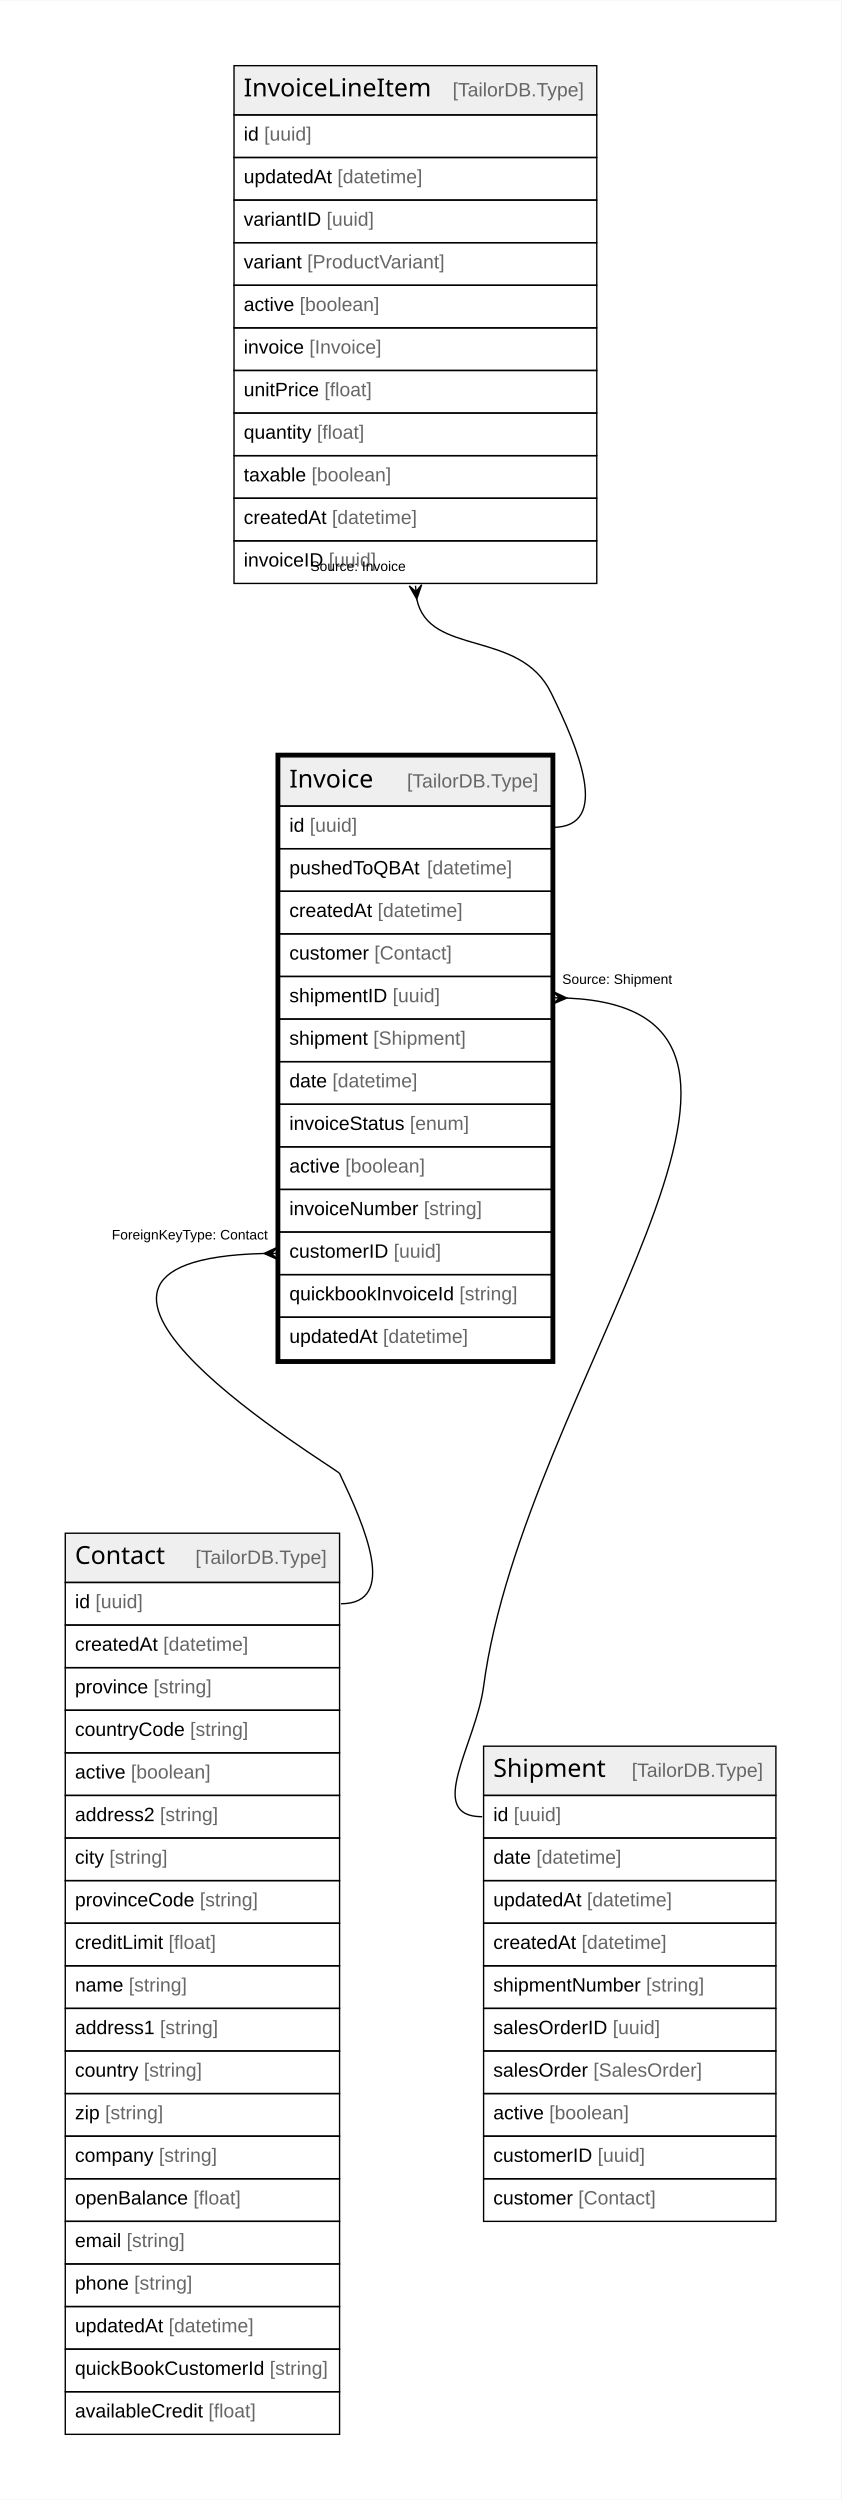
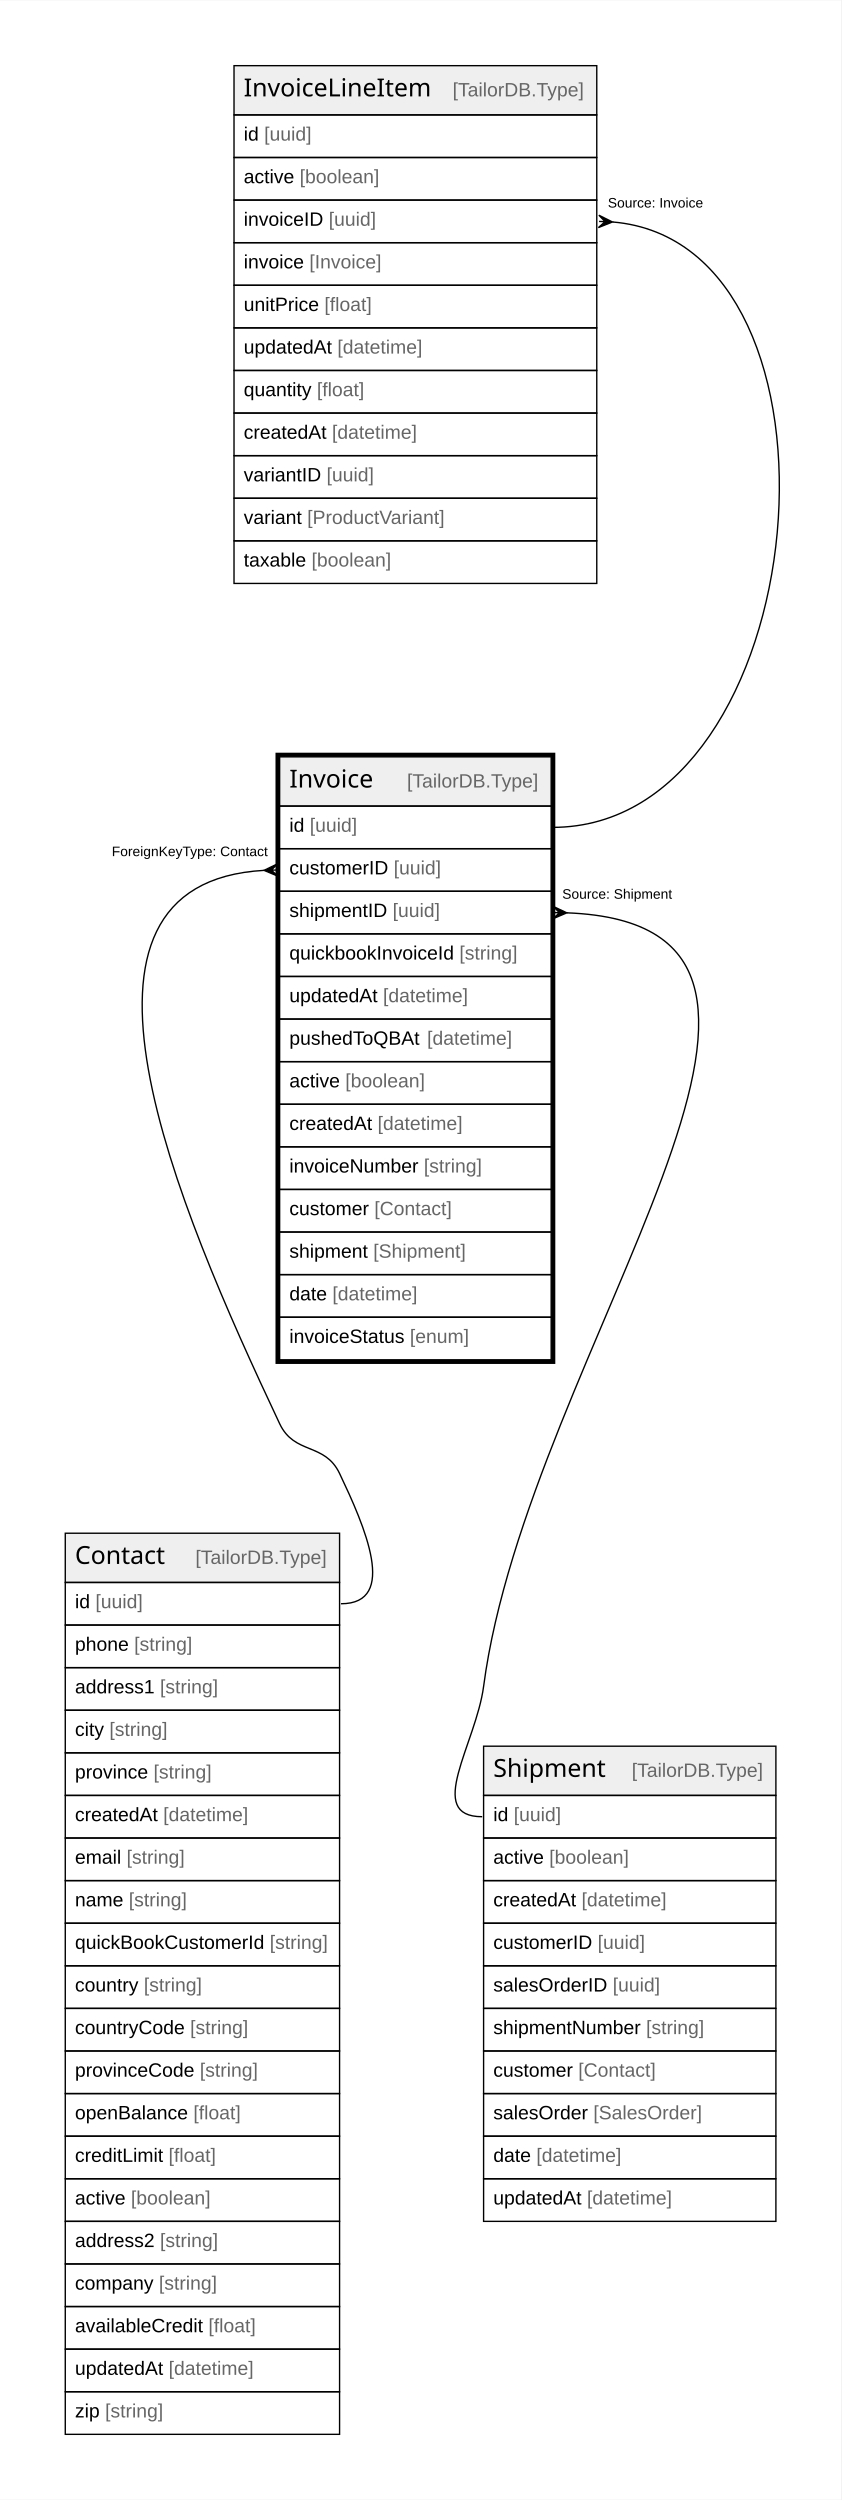
<svg xmlns="http://www.w3.org/2000/svg" width="608pt" height="1807pt" viewBox="0.00 0.00 608.26 1807.20">
  <g id="graph0" class="graph" transform="scale(1 1) rotate(0) translate(4 1803.2)">
    <polygon fill="white" stroke="none" points="-4,4 -4,-1803.2 604.26,-1803.2 604.26,4 -4,4" />
    <g id="node1" class="node">
      <polygon fill="#efefef" stroke="none" points="198.21,-1220.6 198.21,-1256.2 394.55,-1256.2 394.55,-1220.6 198.21,-1220.6" />
      <polygon fill="none" stroke="black" points="198.21,-1220.6 198.21,-1256.2 394.55,-1256.2 394.55,-1220.6 198.21,-1220.6" />
      <text text-anchor="start" x="205.21" y="-1234" font-family="Arial Bold" font-size="18.00">Invoice</text>
      <text text-anchor="start" x="259.18" y="-1234" font-family="Arial" font-size="14.00">    </text>
      <text text-anchor="start" x="290.3" y="-1234" font-family="Arial" font-size="14.00" fill="#666666">[TailorDB.Type]</text>
      <polygon fill="none" stroke="black" points="198.21,-1189.8 198.21,-1220.6 394.55,-1220.6 394.55,-1189.8 198.21,-1189.8" />
      <text text-anchor="start" x="205.21" y="-1202" font-family="Arial" font-size="14.00">id </text>
      <text text-anchor="start" x="219.99" y="-1202" font-family="Arial" font-size="14.00" fill="#666666">[uuid]</text>
      <polygon fill="none" stroke="black" points="198.21,-1159 198.21,-1189.8 394.55,-1189.8 394.55,-1159 198.21,-1159" />
-       <text text-anchor="start" x="205.21" y="-1171.2" font-family="Arial" font-size="14.00">pushedToQBAt </text>
-       <text text-anchor="start" x="304.82" y="-1171.2" font-family="Arial" font-size="14.00" fill="#666666">[datetime]</text>
+       <text text-anchor="start" x="205.21" y="-1171.2" font-family="Arial" font-size="14.00">customerID </text>
+       <text text-anchor="start" x="280.67" y="-1171.2" font-family="Arial" font-size="14.00" fill="#666666">[uuid]</text>
      <polygon fill="none" stroke="black" points="198.21,-1128.2 198.21,-1159 394.55,-1159 394.55,-1128.2 198.21,-1128.2" />
-       <text text-anchor="start" x="205.21" y="-1140.4" font-family="Arial" font-size="14.00">createdAt </text>
-       <text text-anchor="start" x="269.02" y="-1140.4" font-family="Arial" font-size="14.00" fill="#666666">[datetime]</text>
+       <text text-anchor="start" x="205.21" y="-1140.4" font-family="Arial" font-size="14.00">shipmentID </text>
+       <text text-anchor="start" x="279.9" y="-1140.4" font-family="Arial" font-size="14.00" fill="#666666">[uuid]</text>
      <polygon fill="none" stroke="black" points="198.21,-1097.4 198.21,-1128.2 394.55,-1128.2 394.55,-1097.4 198.21,-1097.4" />
-       <text text-anchor="start" x="205.21" y="-1109.6" font-family="Arial" font-size="14.00">customer </text>
-       <text text-anchor="start" x="266.67" y="-1109.6" font-family="Arial" font-size="14.00" fill="#666666">[Contact]</text>
+       <text text-anchor="start" x="205.21" y="-1109.6" font-family="Arial" font-size="14.00">quickbookInvoiceId </text>
+       <text text-anchor="start" x="328.17" y="-1109.6" font-family="Arial" font-size="14.00" fill="#666666">[string]</text>
      <polygon fill="none" stroke="black" points="198.21,-1066.6 198.21,-1097.4 394.55,-1097.4 394.55,-1066.6 198.21,-1066.6" />
-       <text text-anchor="start" x="205.21" y="-1078.8" font-family="Arial" font-size="14.00">shipmentID </text>
-       <text text-anchor="start" x="279.9" y="-1078.8" font-family="Arial" font-size="14.00" fill="#666666">[uuid]</text>
+       <text text-anchor="start" x="205.21" y="-1078.8" font-family="Arial" font-size="14.00">updatedAt </text>
+       <text text-anchor="start" x="272.93" y="-1078.8" font-family="Arial" font-size="14.00" fill="#666666">[datetime]</text>
      <polygon fill="none" stroke="black" points="198.21,-1035.8 198.21,-1066.6 394.55,-1066.6 394.55,-1035.8 198.21,-1035.8" />
-       <text text-anchor="start" x="205.21" y="-1048" font-family="Arial" font-size="14.00">shipment </text>
-       <text text-anchor="start" x="265.9" y="-1048" font-family="Arial" font-size="14.00" fill="#666666">[Shipment]</text>
+       <text text-anchor="start" x="205.21" y="-1048" font-family="Arial" font-size="14.00">pushedToQBAt </text>
+       <text text-anchor="start" x="304.82" y="-1048" font-family="Arial" font-size="14.00" fill="#666666">[datetime]</text>
      <polygon fill="none" stroke="black" points="198.21,-1005 198.21,-1035.8 394.55,-1035.8 394.55,-1005 198.21,-1005" />
-       <text text-anchor="start" x="205.21" y="-1017.2" font-family="Arial" font-size="14.00">date </text>
-       <text text-anchor="start" x="236.34" y="-1017.2" font-family="Arial" font-size="14.00" fill="#666666">[datetime]</text>
+       <text text-anchor="start" x="205.21" y="-1017.2" font-family="Arial" font-size="14.00">active </text>
+       <text text-anchor="start" x="245.67" y="-1017.2" font-family="Arial" font-size="14.00" fill="#666666">[boolean]</text>
      <polygon fill="none" stroke="black" points="198.21,-974.2 198.21,-1005 394.55,-1005 394.55,-974.2 198.21,-974.2" />
-       <text text-anchor="start" x="205.21" y="-986.4" font-family="Arial" font-size="14.00">invoiceStatus </text>
-       <text text-anchor="start" x="292.36" y="-986.4" font-family="Arial" font-size="14.00" fill="#666666">[enum]</text>
+       <text text-anchor="start" x="205.21" y="-986.4" font-family="Arial" font-size="14.00">createdAt </text>
+       <text text-anchor="start" x="269.02" y="-986.4" font-family="Arial" font-size="14.00" fill="#666666">[datetime]</text>
      <polygon fill="none" stroke="black" points="198.21,-943.4 198.21,-974.2 394.55,-974.2 394.55,-943.4 198.21,-943.4" />
-       <text text-anchor="start" x="205.21" y="-955.6" font-family="Arial" font-size="14.00">active </text>
-       <text text-anchor="start" x="245.67" y="-955.6" font-family="Arial" font-size="14.00" fill="#666666">[boolean]</text>
+       <text text-anchor="start" x="205.21" y="-955.6" font-family="Arial" font-size="14.00">invoiceNumber </text>
+       <text text-anchor="start" x="302.47" y="-955.6" font-family="Arial" font-size="14.00" fill="#666666">[string]</text>
      <polygon fill="none" stroke="black" points="198.21,-912.6 198.21,-943.4 394.55,-943.4 394.55,-912.6 198.21,-912.6" />
-       <text text-anchor="start" x="205.21" y="-924.8" font-family="Arial" font-size="14.00">invoiceNumber </text>
-       <text text-anchor="start" x="302.47" y="-924.8" font-family="Arial" font-size="14.00" fill="#666666">[string]</text>
+       <text text-anchor="start" x="205.21" y="-924.8" font-family="Arial" font-size="14.00">customer </text>
+       <text text-anchor="start" x="266.67" y="-924.8" font-family="Arial" font-size="14.00" fill="#666666">[Contact]</text>
      <polygon fill="none" stroke="black" points="198.21,-881.8 198.21,-912.6 394.55,-912.6 394.55,-881.8 198.21,-881.8" />
-       <text text-anchor="start" x="205.21" y="-894" font-family="Arial" font-size="14.00">customerID </text>
-       <text text-anchor="start" x="280.67" y="-894" font-family="Arial" font-size="14.00" fill="#666666">[uuid]</text>
+       <text text-anchor="start" x="205.21" y="-894" font-family="Arial" font-size="14.00">shipment </text>
+       <text text-anchor="start" x="265.9" y="-894" font-family="Arial" font-size="14.00" fill="#666666">[Shipment]</text>
      <polygon fill="none" stroke="black" points="198.21,-851 198.21,-881.8 394.55,-881.8 394.55,-851 198.21,-851" />
-       <text text-anchor="start" x="205.21" y="-863.2" font-family="Arial" font-size="14.00">quickbookInvoiceId </text>
-       <text text-anchor="start" x="328.17" y="-863.2" font-family="Arial" font-size="14.00" fill="#666666">[string]</text>
+       <text text-anchor="start" x="205.21" y="-863.2" font-family="Arial" font-size="14.00">date </text>
+       <text text-anchor="start" x="236.34" y="-863.2" font-family="Arial" font-size="14.00" fill="#666666">[datetime]</text>
      <polygon fill="none" stroke="black" points="198.21,-820.2 198.21,-851 394.55,-851 394.55,-820.2 198.21,-820.2" />
-       <text text-anchor="start" x="205.21" y="-832.4" font-family="Arial" font-size="14.00">updatedAt </text>
-       <text text-anchor="start" x="272.93" y="-832.4" font-family="Arial" font-size="14.00" fill="#666666">[datetime]</text>
+       <text text-anchor="start" x="205.21" y="-832.4" font-family="Arial" font-size="14.00">invoiceStatus </text>
+       <text text-anchor="start" x="292.36" y="-832.4" font-family="Arial" font-size="14.00" fill="#666666">[enum]</text>
      <polygon fill="none" stroke="black" stroke-width="3" points="196.71,-818.7 196.71,-1257.7 396.05,-1257.7 396.05,-818.7 196.71,-818.7" />
    </g>
    <g id="node3" class="node">
      <polygon fill="#efefef" stroke="none" points="43.2,-659.2 43.2,-694.8 241.55,-694.8 241.55,-659.2 43.2,-659.2" />
      <polygon fill="none" stroke="black" points="43.2,-659.2 43.2,-694.8 241.55,-694.8 241.55,-659.2 43.2,-659.2" />
      <text text-anchor="start" x="50.2" y="-672.6" font-family="Arial Bold" font-size="18.00">Contact</text>
      <text text-anchor="start" x="106.19" y="-672.6" font-family="Arial" font-size="14.00">    </text>
      <text text-anchor="start" x="137.3" y="-672.6" font-family="Arial" font-size="14.00" fill="#666666">[TailorDB.Type]</text>
      <polygon fill="none" stroke="black" points="43.2,-628.4 43.2,-659.2 241.55,-659.2 241.55,-628.4 43.2,-628.4" />
      <text text-anchor="start" x="50.2" y="-640.6" font-family="Arial" font-size="14.00">id </text>
      <text text-anchor="start" x="64.99" y="-640.6" font-family="Arial" font-size="14.00" fill="#666666">[uuid]</text>
      <polygon fill="none" stroke="black" points="43.2,-597.6 43.2,-628.4 241.55,-628.4 241.55,-597.6 43.2,-597.6" />
-       <text text-anchor="start" x="50.2" y="-609.8" font-family="Arial" font-size="14.00">createdAt </text>
-       <text text-anchor="start" x="114.01" y="-609.8" font-family="Arial" font-size="14.00" fill="#666666">[datetime]</text>
+       <text text-anchor="start" x="50.2" y="-609.8" font-family="Arial" font-size="14.00">phone </text>
+       <text text-anchor="start" x="93.02" y="-609.8" font-family="Arial" font-size="14.00" fill="#666666">[string]</text>
      <polygon fill="none" stroke="black" points="43.2,-566.8 43.2,-597.6 241.55,-597.6 241.55,-566.8 43.2,-566.8" />
-       <text text-anchor="start" x="50.2" y="-579" font-family="Arial" font-size="14.00">province </text>
-       <text text-anchor="start" x="107.01" y="-579" font-family="Arial" font-size="14.00" fill="#666666">[string]</text>
+       <text text-anchor="start" x="50.2" y="-579" font-family="Arial" font-size="14.00">address1 </text>
+       <text text-anchor="start" x="111.68" y="-579" font-family="Arial" font-size="14.00" fill="#666666">[string]</text>
      <polygon fill="none" stroke="black" points="43.2,-536 43.2,-566.8 241.55,-566.8 241.55,-536 43.2,-536" />
-       <text text-anchor="start" x="50.2" y="-548.2" font-family="Arial" font-size="14.00">countryCode </text>
-       <text text-anchor="start" x="133.47" y="-548.2" font-family="Arial" font-size="14.00" fill="#666666">[string]</text>
+       <text text-anchor="start" x="50.2" y="-548.2" font-family="Arial" font-size="14.00">city </text>
+       <text text-anchor="start" x="75.09" y="-548.2" font-family="Arial" font-size="14.00" fill="#666666">[string]</text>
      <polygon fill="none" stroke="black" points="43.2,-505.2 43.2,-536 241.55,-536 241.55,-505.2 43.2,-505.2" />
-       <text text-anchor="start" x="50.2" y="-517.4" font-family="Arial" font-size="14.00">active </text>
-       <text text-anchor="start" x="90.66" y="-517.4" font-family="Arial" font-size="14.00" fill="#666666">[boolean]</text>
+       <text text-anchor="start" x="50.2" y="-517.4" font-family="Arial" font-size="14.00">province </text>
+       <text text-anchor="start" x="107.01" y="-517.4" font-family="Arial" font-size="14.00" fill="#666666">[string]</text>
      <polygon fill="none" stroke="black" points="43.2,-474.4 43.2,-505.2 241.55,-505.2 241.55,-474.4 43.2,-474.4" />
-       <text text-anchor="start" x="50.2" y="-486.6" font-family="Arial" font-size="14.00">address2 </text>
-       <text text-anchor="start" x="111.68" y="-486.6" font-family="Arial" font-size="14.00" fill="#666666">[string]</text>
+       <text text-anchor="start" x="50.2" y="-486.6" font-family="Arial" font-size="14.00">createdAt </text>
+       <text text-anchor="start" x="114.01" y="-486.6" font-family="Arial" font-size="14.00" fill="#666666">[datetime]</text>
      <polygon fill="none" stroke="black" points="43.2,-443.6 43.2,-474.4 241.55,-474.4 241.55,-443.6 43.2,-443.6" />
-       <text text-anchor="start" x="50.2" y="-455.8" font-family="Arial" font-size="14.00">city </text>
-       <text text-anchor="start" x="75.09" y="-455.8" font-family="Arial" font-size="14.00" fill="#666666">[string]</text>
+       <text text-anchor="start" x="50.2" y="-455.8" font-family="Arial" font-size="14.00">email </text>
+       <text text-anchor="start" x="87.54" y="-455.8" font-family="Arial" font-size="14.00" fill="#666666">[string]</text>
      <polygon fill="none" stroke="black" points="43.2,-412.8 43.2,-443.6 241.55,-443.6 241.55,-412.8 43.2,-412.8" />
-       <text text-anchor="start" x="50.2" y="-425" font-family="Arial" font-size="14.00">provinceCode </text>
-       <text text-anchor="start" x="140.48" y="-425" font-family="Arial" font-size="14.00" fill="#666666">[string]</text>
+       <text text-anchor="start" x="50.2" y="-425" font-family="Arial" font-size="14.00">name </text>
+       <text text-anchor="start" x="89.11" y="-425" font-family="Arial" font-size="14.00" fill="#666666">[string]</text>
      <polygon fill="none" stroke="black" points="43.2,-382 43.2,-412.8 241.55,-412.8 241.55,-382 43.2,-382" />
-       <text text-anchor="start" x="50.2" y="-394.2" font-family="Arial" font-size="14.00">creditLimit </text>
-       <text text-anchor="start" x="117.88" y="-394.2" font-family="Arial" font-size="14.00" fill="#666666">[float]</text>
+       <text text-anchor="start" x="50.2" y="-394.2" font-family="Arial" font-size="14.00">quickBookCustomerId </text>
+       <text text-anchor="start" x="191.04" y="-394.2" font-family="Arial" font-size="14.00" fill="#666666">[string]</text>
      <polygon fill="none" stroke="black" points="43.2,-351.2 43.2,-382 241.55,-382 241.55,-351.2 43.2,-351.2" />
-       <text text-anchor="start" x="50.2" y="-363.4" font-family="Arial" font-size="14.00">name </text>
-       <text text-anchor="start" x="89.11" y="-363.4" font-family="Arial" font-size="14.00" fill="#666666">[string]</text>
+       <text text-anchor="start" x="50.2" y="-363.4" font-family="Arial" font-size="14.00">country </text>
+       <text text-anchor="start" x="100" y="-363.4" font-family="Arial" font-size="14.00" fill="#666666">[string]</text>
      <polygon fill="none" stroke="black" points="43.2,-320.4 43.2,-351.2 241.55,-351.2 241.55,-320.4 43.2,-320.4" />
-       <text text-anchor="start" x="50.2" y="-332.6" font-family="Arial" font-size="14.00">address1 </text>
-       <text text-anchor="start" x="111.68" y="-332.6" font-family="Arial" font-size="14.00" fill="#666666">[string]</text>
+       <text text-anchor="start" x="50.2" y="-332.6" font-family="Arial" font-size="14.00">countryCode </text>
+       <text text-anchor="start" x="133.47" y="-332.6" font-family="Arial" font-size="14.00" fill="#666666">[string]</text>
      <polygon fill="none" stroke="black" points="43.2,-289.6 43.2,-320.4 241.55,-320.4 241.55,-289.6 43.2,-289.6" />
-       <text text-anchor="start" x="50.2" y="-301.8" font-family="Arial" font-size="14.00">country </text>
-       <text text-anchor="start" x="100" y="-301.8" font-family="Arial" font-size="14.00" fill="#666666">[string]</text>
+       <text text-anchor="start" x="50.2" y="-301.8" font-family="Arial" font-size="14.00">provinceCode </text>
+       <text text-anchor="start" x="140.48" y="-301.8" font-family="Arial" font-size="14.00" fill="#666666">[string]</text>
      <polygon fill="none" stroke="black" points="43.2,-258.8 43.2,-289.6 241.55,-289.6 241.55,-258.8 43.2,-258.8" />
-       <text text-anchor="start" x="50.2" y="-271" font-family="Arial" font-size="14.00">zip </text>
-       <text text-anchor="start" x="71.99" y="-271" font-family="Arial" font-size="14.00" fill="#666666">[string]</text>
+       <text text-anchor="start" x="50.2" y="-271" font-family="Arial" font-size="14.00">openBalance </text>
+       <text text-anchor="start" x="135.83" y="-271" font-family="Arial" font-size="14.00" fill="#666666">[float]</text>
      <polygon fill="none" stroke="black" points="43.2,-228 43.2,-258.8 241.55,-258.8 241.55,-228 43.2,-228" />
-       <text text-anchor="start" x="50.2" y="-240.2" font-family="Arial" font-size="14.00">company </text>
-       <text text-anchor="start" x="110.9" y="-240.2" font-family="Arial" font-size="14.00" fill="#666666">[string]</text>
+       <text text-anchor="start" x="50.2" y="-240.2" font-family="Arial" font-size="14.00">creditLimit </text>
+       <text text-anchor="start" x="117.88" y="-240.2" font-family="Arial" font-size="14.00" fill="#666666">[float]</text>
      <polygon fill="none" stroke="black" points="43.2,-197.2 43.2,-228 241.55,-228 241.55,-197.2 43.2,-197.2" />
-       <text text-anchor="start" x="50.2" y="-209.4" font-family="Arial" font-size="14.00">openBalance </text>
-       <text text-anchor="start" x="135.83" y="-209.4" font-family="Arial" font-size="14.00" fill="#666666">[float]</text>
+       <text text-anchor="start" x="50.2" y="-209.4" font-family="Arial" font-size="14.00">active </text>
+       <text text-anchor="start" x="90.66" y="-209.4" font-family="Arial" font-size="14.00" fill="#666666">[boolean]</text>
      <polygon fill="none" stroke="black" points="43.2,-166.4 43.2,-197.2 241.55,-197.2 241.55,-166.4 43.2,-166.4" />
-       <text text-anchor="start" x="50.2" y="-178.6" font-family="Arial" font-size="14.00">email </text>
-       <text text-anchor="start" x="87.54" y="-178.6" font-family="Arial" font-size="14.00" fill="#666666">[string]</text>
+       <text text-anchor="start" x="50.2" y="-178.6" font-family="Arial" font-size="14.00">address2 </text>
+       <text text-anchor="start" x="111.68" y="-178.6" font-family="Arial" font-size="14.00" fill="#666666">[string]</text>
      <polygon fill="none" stroke="black" points="43.2,-135.6 43.2,-166.4 241.55,-166.4 241.55,-135.6 43.2,-135.6" />
-       <text text-anchor="start" x="50.2" y="-147.8" font-family="Arial" font-size="14.00">phone </text>
-       <text text-anchor="start" x="93.02" y="-147.8" font-family="Arial" font-size="14.00" fill="#666666">[string]</text>
+       <text text-anchor="start" x="50.2" y="-147.8" font-family="Arial" font-size="14.00">company </text>
+       <text text-anchor="start" x="110.9" y="-147.8" font-family="Arial" font-size="14.00" fill="#666666">[string]</text>
      <polygon fill="none" stroke="black" points="43.2,-104.8 43.2,-135.6 241.55,-135.6 241.55,-104.8 43.2,-104.8" />
-       <text text-anchor="start" x="50.2" y="-117" font-family="Arial" font-size="14.00">updatedAt </text>
-       <text text-anchor="start" x="117.92" y="-117" font-family="Arial" font-size="14.00" fill="#666666">[datetime]</text>
+       <text text-anchor="start" x="50.2" y="-117" font-family="Arial" font-size="14.00">availableCredit </text>
+       <text text-anchor="start" x="146.7" y="-117" font-family="Arial" font-size="14.00" fill="#666666">[float]</text>
      <polygon fill="none" stroke="black" points="43.2,-74 43.2,-104.8 241.55,-104.8 241.55,-74 43.2,-74" />
-       <text text-anchor="start" x="50.2" y="-86.2" font-family="Arial" font-size="14.00">quickBookCustomerId </text>
-       <text text-anchor="start" x="191.04" y="-86.2" font-family="Arial" font-size="14.00" fill="#666666">[string]</text>
+       <text text-anchor="start" x="50.2" y="-86.2" font-family="Arial" font-size="14.00">updatedAt </text>
+       <text text-anchor="start" x="117.92" y="-86.2" font-family="Arial" font-size="14.00" fill="#666666">[datetime]</text>
      <polygon fill="none" stroke="black" points="43.2,-43.2 43.2,-74 241.55,-74 241.55,-43.2 43.2,-43.2" />
-       <text text-anchor="start" x="50.2" y="-55.4" font-family="Arial" font-size="14.00">availableCredit </text>
-       <text text-anchor="start" x="146.7" y="-55.4" font-family="Arial" font-size="14.00" fill="#666666">[float]</text>
+       <text text-anchor="start" x="50.2" y="-55.4" font-family="Arial" font-size="14.00">zip </text>
+       <text text-anchor="start" x="71.99" y="-55.4" font-family="Arial" font-size="14.00" fill="#666666">[string]</text>
    </g>
    <g id="edge2" class="edge">
-       <path fill="none" stroke="black" d="M186.91,-897.08C-15.05,-892.22 239.87,-741.53 241.55,-738 259.54,-700.19 284.42,-643.8 242.55,-643.8" />
-       <polygon fill="black" stroke="black" points="186.87,-897.08 196.82,-901.7 192.21,-897.14 196.54,-897.19 196.54,-897.19 196.54,-897.19 192.21,-897.14 196.92,-892.7 186.87,-897.08" />
-       <text text-anchor="start" x="76.82" y="-907.2" font-family="Arial" font-size="10.00">ForeignKeyType: Contact</text>
+       <path fill="none" stroke="black" d="M187.1,-1174.13C23.27,-1165.08 123.87,-931.85 198.21,-774 208.88,-751.34 230.79,-760.61 241.55,-738 259.54,-700.19 284.42,-643.8 242.55,-643.8" />
+       <polygon fill="black" stroke="black" points="186.88,-1174.12 196.75,-1178.89 192.21,-1174.27 196.54,-1174.38 196.54,-1174.38 196.54,-1174.38 192.21,-1174.27 196.99,-1169.89 186.88,-1174.12" />
+       <text text-anchor="start" x="76.82" y="-1184.4" font-family="Arial" font-size="10.00">ForeignKeyType: Contact</text>
    </g>
    <g id="node4" class="node">
      <polygon fill="#efefef" stroke="none" points="345.69,-505.2 345.69,-540.8 557.06,-540.8 557.06,-505.2 345.69,-505.2" />
      <polygon fill="none" stroke="black" points="345.69,-505.2 345.69,-540.8 557.06,-540.8 557.06,-505.2 345.69,-505.2" />
      <text text-anchor="start" x="352.69" y="-518.6" font-family="Arial Bold" font-size="18.00">Shipment</text>
      <text text-anchor="start" x="421.69" y="-518.6" font-family="Arial" font-size="14.00">    </text>
      <text text-anchor="start" x="452.81" y="-518.6" font-family="Arial" font-size="14.00" fill="#666666">[TailorDB.Type]</text>
      <polygon fill="none" stroke="black" points="345.69,-474.4 345.69,-505.2 557.06,-505.2 557.06,-474.4 345.69,-474.4" />
      <text text-anchor="start" x="352.69" y="-486.6" font-family="Arial" font-size="14.00">id </text>
      <text text-anchor="start" x="367.48" y="-486.6" font-family="Arial" font-size="14.00" fill="#666666">[uuid]</text>
      <polygon fill="none" stroke="black" points="345.69,-443.6 345.69,-474.4 557.06,-474.4 557.06,-443.6 345.69,-443.6" />
-       <text text-anchor="start" x="352.69" y="-455.8" font-family="Arial" font-size="14.00">date </text>
-       <text text-anchor="start" x="383.83" y="-455.8" font-family="Arial" font-size="14.00" fill="#666666">[datetime]</text>
+       <text text-anchor="start" x="352.69" y="-455.8" font-family="Arial" font-size="14.00">active </text>
+       <text text-anchor="start" x="393.15" y="-455.8" font-family="Arial" font-size="14.00" fill="#666666">[boolean]</text>
      <polygon fill="none" stroke="black" points="345.69,-412.8 345.69,-443.6 557.06,-443.6 557.06,-412.8 345.69,-412.8" />
-       <text text-anchor="start" x="352.69" y="-425" font-family="Arial" font-size="14.00">updatedAt </text>
-       <text text-anchor="start" x="420.42" y="-425" font-family="Arial" font-size="14.00" fill="#666666">[datetime]</text>
+       <text text-anchor="start" x="352.69" y="-425" font-family="Arial" font-size="14.00">createdAt </text>
+       <text text-anchor="start" x="416.51" y="-425" font-family="Arial" font-size="14.00" fill="#666666">[datetime]</text>
      <polygon fill="none" stroke="black" points="345.69,-382 345.69,-412.8 557.06,-412.8 557.06,-382 345.69,-382" />
-       <text text-anchor="start" x="352.69" y="-394.2" font-family="Arial" font-size="14.00">createdAt </text>
-       <text text-anchor="start" x="416.51" y="-394.2" font-family="Arial" font-size="14.00" fill="#666666">[datetime]</text>
+       <text text-anchor="start" x="352.69" y="-394.2" font-family="Arial" font-size="14.00">customerID </text>
+       <text text-anchor="start" x="428.15" y="-394.2" font-family="Arial" font-size="14.00" fill="#666666">[uuid]</text>
      <polygon fill="none" stroke="black" points="345.69,-351.2 345.69,-382 557.06,-382 557.06,-351.2 345.69,-351.2" />
-       <text text-anchor="start" x="352.69" y="-363.4" font-family="Arial" font-size="14.00">shipmentNumber </text>
-       <text text-anchor="start" x="463.18" y="-363.4" font-family="Arial" font-size="14.00" fill="#666666">[string]</text>
+       <text text-anchor="start" x="352.69" y="-363.4" font-family="Arial" font-size="14.00">salesOrderID </text>
+       <text text-anchor="start" x="439.05" y="-363.4" font-family="Arial" font-size="14.00" fill="#666666">[uuid]</text>
      <polygon fill="none" stroke="black" points="345.69,-320.4 345.69,-351.2 557.06,-351.2 557.06,-320.4 345.69,-320.4" />
-       <text text-anchor="start" x="352.69" y="-332.6" font-family="Arial" font-size="14.00">salesOrderID </text>
-       <text text-anchor="start" x="439.05" y="-332.6" font-family="Arial" font-size="14.00" fill="#666666">[uuid]</text>
+       <text text-anchor="start" x="352.69" y="-332.6" font-family="Arial" font-size="14.00">shipmentNumber </text>
+       <text text-anchor="start" x="463.18" y="-332.6" font-family="Arial" font-size="14.00" fill="#666666">[string]</text>
      <polygon fill="none" stroke="black" points="345.69,-289.6 345.69,-320.4 557.06,-320.4 557.06,-289.6 345.69,-289.6" />
-       <text text-anchor="start" x="352.69" y="-301.8" font-family="Arial" font-size="14.00">salesOrder </text>
-       <text text-anchor="start" x="425.05" y="-301.8" font-family="Arial" font-size="14.00" fill="#666666">[SalesOrder]</text>
+       <text text-anchor="start" x="352.69" y="-301.8" font-family="Arial" font-size="14.00">customer </text>
+       <text text-anchor="start" x="414.15" y="-301.8" font-family="Arial" font-size="14.00" fill="#666666">[Contact]</text>
      <polygon fill="none" stroke="black" points="345.69,-258.8 345.69,-289.6 557.06,-289.6 557.06,-258.8 345.69,-258.8" />
-       <text text-anchor="start" x="352.69" y="-271" font-family="Arial" font-size="14.00">active </text>
-       <text text-anchor="start" x="393.15" y="-271" font-family="Arial" font-size="14.00" fill="#666666">[boolean]</text>
+       <text text-anchor="start" x="352.69" y="-271" font-family="Arial" font-size="14.00">salesOrder </text>
+       <text text-anchor="start" x="425.05" y="-271" font-family="Arial" font-size="14.00" fill="#666666">[SalesOrder]</text>
      <polygon fill="none" stroke="black" points="345.69,-228 345.69,-258.8 557.06,-258.8 557.06,-228 345.69,-228" />
-       <text text-anchor="start" x="352.69" y="-240.2" font-family="Arial" font-size="14.00">customerID </text>
-       <text text-anchor="start" x="428.15" y="-240.2" font-family="Arial" font-size="14.00" fill="#666666">[uuid]</text>
+       <text text-anchor="start" x="352.69" y="-240.2" font-family="Arial" font-size="14.00">date </text>
+       <text text-anchor="start" x="383.83" y="-240.2" font-family="Arial" font-size="14.00" fill="#666666">[datetime]</text>
      <polygon fill="none" stroke="black" points="345.69,-197.2 345.69,-228 557.06,-228 557.06,-197.2 345.69,-197.2" />
-       <text text-anchor="start" x="352.69" y="-209.4" font-family="Arial" font-size="14.00">customer </text>
-       <text text-anchor="start" x="414.15" y="-209.4" font-family="Arial" font-size="14.00" fill="#666666">[Contact]</text>
+       <text text-anchor="start" x="352.69" y="-209.4" font-family="Arial" font-size="14.00">updatedAt </text>
+       <text text-anchor="start" x="420.42" y="-209.4" font-family="Arial" font-size="14.00" fill="#666666">[datetime]</text>
    </g>
    <g id="edge3" class="edge">
-       <path fill="none" stroke="black" d="M405.94,-1081.79C610.2,-1073.07 374.31,-800.98 345.69,-584 340.22,-542.49 302.82,-489.8 344.69,-489.8" />
-       <polygon fill="black" stroke="black" points="405.88,-1081.79 395.79,-1077.49 400.54,-1081.9 396.21,-1081.99 396.21,-1081.99 396.21,-1081.99 400.54,-1081.9 395.97,-1086.49 405.88,-1081.79" />
-       <text text-anchor="start" x="402.55" y="-1092" font-family="Arial" font-size="10.00">Source: Shipment</text>
+       <path fill="none" stroke="black" d="M405.84,-1143.41C637.73,-1134.78 377.88,-828.05 345.69,-584 340.22,-542.49 302.82,-489.8 344.69,-489.8" />
+       <polygon fill="black" stroke="black" points="405.88,-1143.41 395.8,-1139.09 400.54,-1143.51 396.21,-1143.59 396.21,-1143.59 396.21,-1143.59 400.54,-1143.51 395.96,-1148.09 405.88,-1143.41" />
+       <text text-anchor="start" x="402.55" y="-1153.6" font-family="Arial" font-size="10.00">Source: Shipment</text>
    </g>
    <g id="node2" class="node">
      <polygon fill="#efefef" stroke="none" points="165.22,-1720.4 165.22,-1756 427.53,-1756 427.53,-1720.4 165.22,-1720.4" />
      <polygon fill="none" stroke="black" points="165.22,-1720.4 165.22,-1756 427.53,-1756 427.53,-1720.4 165.22,-1720.4" />
      <text text-anchor="start" x="172.22" y="-1733.8" font-family="Arial Bold" font-size="18.00">InvoiceLineItem</text>
      <text text-anchor="start" x="292.17" y="-1733.8" font-family="Arial" font-size="14.00">    </text>
      <text text-anchor="start" x="323.28" y="-1733.8" font-family="Arial" font-size="14.00" fill="#666666">[TailorDB.Type]</text>
      <polygon fill="none" stroke="black" points="165.22,-1689.6 165.22,-1720.4 427.53,-1720.4 427.53,-1689.6 165.22,-1689.6" />
      <text text-anchor="start" x="172.22" y="-1701.8" font-family="Arial" font-size="14.00">id </text>
      <text text-anchor="start" x="187.01" y="-1701.8" font-family="Arial" font-size="14.00" fill="#666666">[uuid]</text>
      <polygon fill="none" stroke="black" points="165.22,-1658.8 165.22,-1689.6 427.53,-1689.6 427.53,-1658.8 165.22,-1658.8" />
-       <text text-anchor="start" x="172.22" y="-1671" font-family="Arial" font-size="14.00">updatedAt </text>
-       <text text-anchor="start" x="239.94" y="-1671" font-family="Arial" font-size="14.00" fill="#666666">[datetime]</text>
+       <text text-anchor="start" x="172.22" y="-1671" font-family="Arial" font-size="14.00">active </text>
+       <text text-anchor="start" x="212.68" y="-1671" font-family="Arial" font-size="14.00" fill="#666666">[boolean]</text>
      <polygon fill="none" stroke="black" points="165.22,-1628 165.22,-1658.8 427.53,-1658.8 427.53,-1628 165.22,-1628" />
-       <text text-anchor="start" x="172.22" y="-1640.2" font-family="Arial" font-size="14.00">variantID </text>
-       <text text-anchor="start" x="232.13" y="-1640.2" font-family="Arial" font-size="14.00" fill="#666666">[uuid]</text>
+       <text text-anchor="start" x="172.22" y="-1640.2" font-family="Arial" font-size="14.00">invoiceID </text>
+       <text text-anchor="start" x="233.69" y="-1640.2" font-family="Arial" font-size="14.00" fill="#666666">[uuid]</text>
      <polygon fill="none" stroke="black" points="165.22,-1597.2 165.22,-1628 427.53,-1628 427.53,-1597.2 165.22,-1597.2" />
-       <text text-anchor="start" x="172.22" y="-1609.4" font-family="Arial" font-size="14.00">variant </text>
-       <text text-anchor="start" x="218.13" y="-1609.4" font-family="Arial" font-size="14.00" fill="#666666">[ProductVariant]</text>
+       <text text-anchor="start" x="172.22" y="-1609.4" font-family="Arial" font-size="14.00">invoice </text>
+       <text text-anchor="start" x="219.69" y="-1609.4" font-family="Arial" font-size="14.00" fill="#666666">[Invoice]</text>
      <polygon fill="none" stroke="black" points="165.22,-1566.4 165.22,-1597.2 427.53,-1597.2 427.53,-1566.4 165.22,-1566.4" />
-       <text text-anchor="start" x="172.22" y="-1578.6" font-family="Arial" font-size="14.00">active </text>
-       <text text-anchor="start" x="212.68" y="-1578.6" font-family="Arial" font-size="14.00" fill="#666666">[boolean]</text>
+       <text text-anchor="start" x="172.22" y="-1578.6" font-family="Arial" font-size="14.00">unitPrice </text>
+       <text text-anchor="start" x="230.58" y="-1578.6" font-family="Arial" font-size="14.00" fill="#666666">[float]</text>
      <polygon fill="none" stroke="black" points="165.22,-1535.6 165.22,-1566.4 427.53,-1566.4 427.53,-1535.6 165.22,-1535.6" />
-       <text text-anchor="start" x="172.22" y="-1547.8" font-family="Arial" font-size="14.00">invoice </text>
-       <text text-anchor="start" x="219.69" y="-1547.8" font-family="Arial" font-size="14.00" fill="#666666">[Invoice]</text>
+       <text text-anchor="start" x="172.22" y="-1547.8" font-family="Arial" font-size="14.00">updatedAt </text>
+       <text text-anchor="start" x="239.94" y="-1547.8" font-family="Arial" font-size="14.00" fill="#666666">[datetime]</text>
      <polygon fill="none" stroke="black" points="165.22,-1504.8 165.22,-1535.6 427.53,-1535.6 427.53,-1504.8 165.22,-1504.8" />
-       <text text-anchor="start" x="172.22" y="-1517" font-family="Arial" font-size="14.00">unitPrice </text>
-       <text text-anchor="start" x="230.58" y="-1517" font-family="Arial" font-size="14.00" fill="#666666">[float]</text>
+       <text text-anchor="start" x="172.22" y="-1517" font-family="Arial" font-size="14.00">quantity </text>
+       <text text-anchor="start" x="225.14" y="-1517" font-family="Arial" font-size="14.00" fill="#666666">[float]</text>
      <polygon fill="none" stroke="black" points="165.22,-1474 165.22,-1504.8 427.53,-1504.8 427.53,-1474 165.22,-1474" />
-       <text text-anchor="start" x="172.22" y="-1486.2" font-family="Arial" font-size="14.00">quantity </text>
-       <text text-anchor="start" x="225.14" y="-1486.2" font-family="Arial" font-size="14.00" fill="#666666">[float]</text>
+       <text text-anchor="start" x="172.22" y="-1486.2" font-family="Arial" font-size="14.00">createdAt </text>
+       <text text-anchor="start" x="236.03" y="-1486.2" font-family="Arial" font-size="14.00" fill="#666666">[datetime]</text>
      <polygon fill="none" stroke="black" points="165.22,-1443.2 165.22,-1474 427.53,-1474 427.53,-1443.2 165.22,-1443.2" />
-       <text text-anchor="start" x="172.22" y="-1455.4" font-family="Arial" font-size="14.00">taxable </text>
-       <text text-anchor="start" x="221.26" y="-1455.4" font-family="Arial" font-size="14.00" fill="#666666">[boolean]</text>
+       <text text-anchor="start" x="172.22" y="-1455.4" font-family="Arial" font-size="14.00">variantID </text>
+       <text text-anchor="start" x="232.13" y="-1455.4" font-family="Arial" font-size="14.00" fill="#666666">[uuid]</text>
      <polygon fill="none" stroke="black" points="165.22,-1412.4 165.22,-1443.2 427.53,-1443.2 427.53,-1412.4 165.22,-1412.4" />
-       <text text-anchor="start" x="172.22" y="-1424.6" font-family="Arial" font-size="14.00">createdAt </text>
-       <text text-anchor="start" x="236.03" y="-1424.6" font-family="Arial" font-size="14.00" fill="#666666">[datetime]</text>
+       <text text-anchor="start" x="172.22" y="-1424.6" font-family="Arial" font-size="14.00">variant </text>
+       <text text-anchor="start" x="218.13" y="-1424.6" font-family="Arial" font-size="14.00" fill="#666666">[ProductVariant]</text>
      <polygon fill="none" stroke="black" points="165.22,-1381.6 165.22,-1412.4 427.53,-1412.4 427.53,-1381.6 165.22,-1381.6" />
-       <text text-anchor="start" x="172.22" y="-1393.8" font-family="Arial" font-size="14.00">invoiceID </text>
-       <text text-anchor="start" x="233.69" y="-1393.8" font-family="Arial" font-size="14.00" fill="#666666">[uuid]</text>
+       <text text-anchor="start" x="172.22" y="-1393.8" font-family="Arial" font-size="14.00">taxable </text>
+       <text text-anchor="start" x="221.26" y="-1393.8" font-family="Arial" font-size="14.00" fill="#666666">[boolean]</text>
    </g>
    <g id="edge1" class="edge">
-       <path fill="none" stroke="black" d="M297.37,-1370.28C306.22,-1328.24 371.74,-1349.1 394.55,-1302.4 413.5,-1263.58 438.75,-1205.2 395.55,-1205.2" />
-       <polygon fill="black" stroke="black" points="297.37,-1370.31 291.93,-1379.84 296.86,-1375.62 296.44,-1379.93 296.44,-1379.93 296.44,-1379.93 296.86,-1375.62 300.89,-1380.7 297.37,-1370.31" />
-       <text text-anchor="start" x="220.45" y="-1390.6" font-family="Arial" font-size="10.00">Source: Invoice</text>
+       <path fill="none" stroke="black" d="M438.89,-1642.98C622.59,-1627.71 587.32,-1205.2 395.55,-1205.2" />
+       <polygon fill="black" stroke="black" points="438.86,-1642.98 428.68,-1638.89 433.53,-1643.2 429.2,-1643.37 429.2,-1643.37 429.2,-1643.37 433.53,-1643.2 429.05,-1647.88 438.86,-1642.98" />
+       <text text-anchor="start" x="435.53" y="-1653.4" font-family="Arial" font-size="10.00">Source: Invoice</text>
    </g>
  </g>
</svg>
